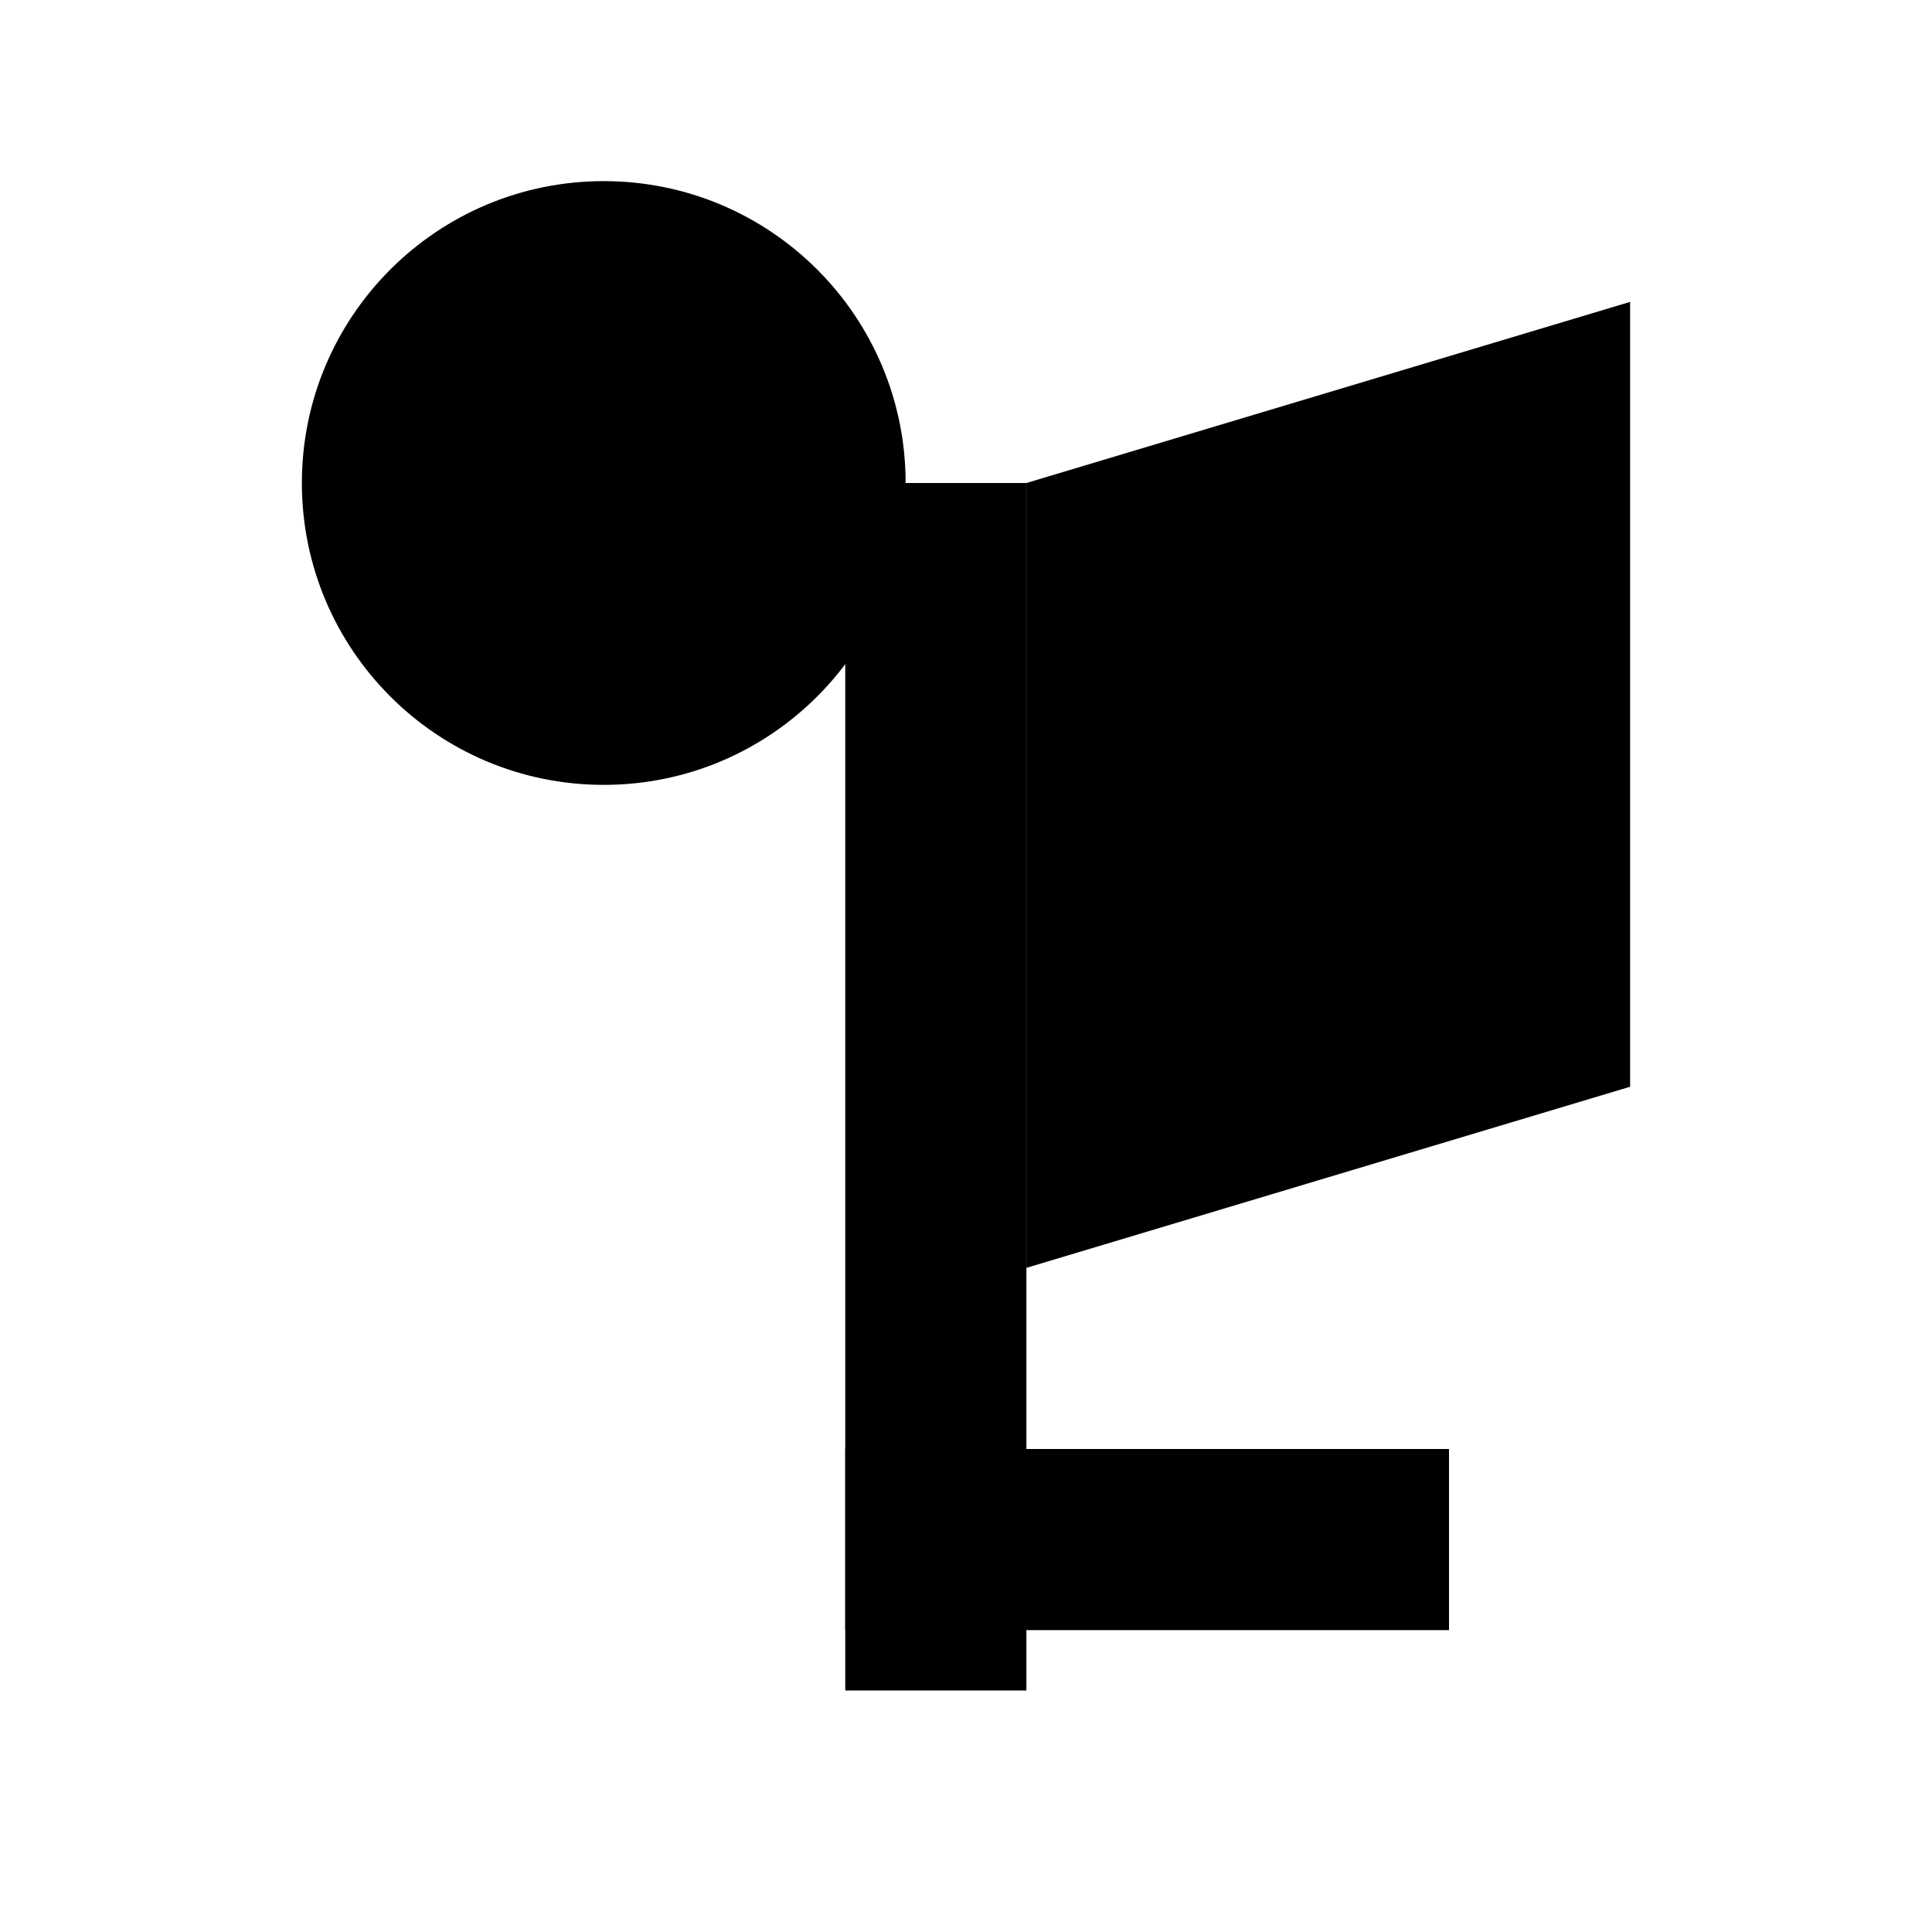
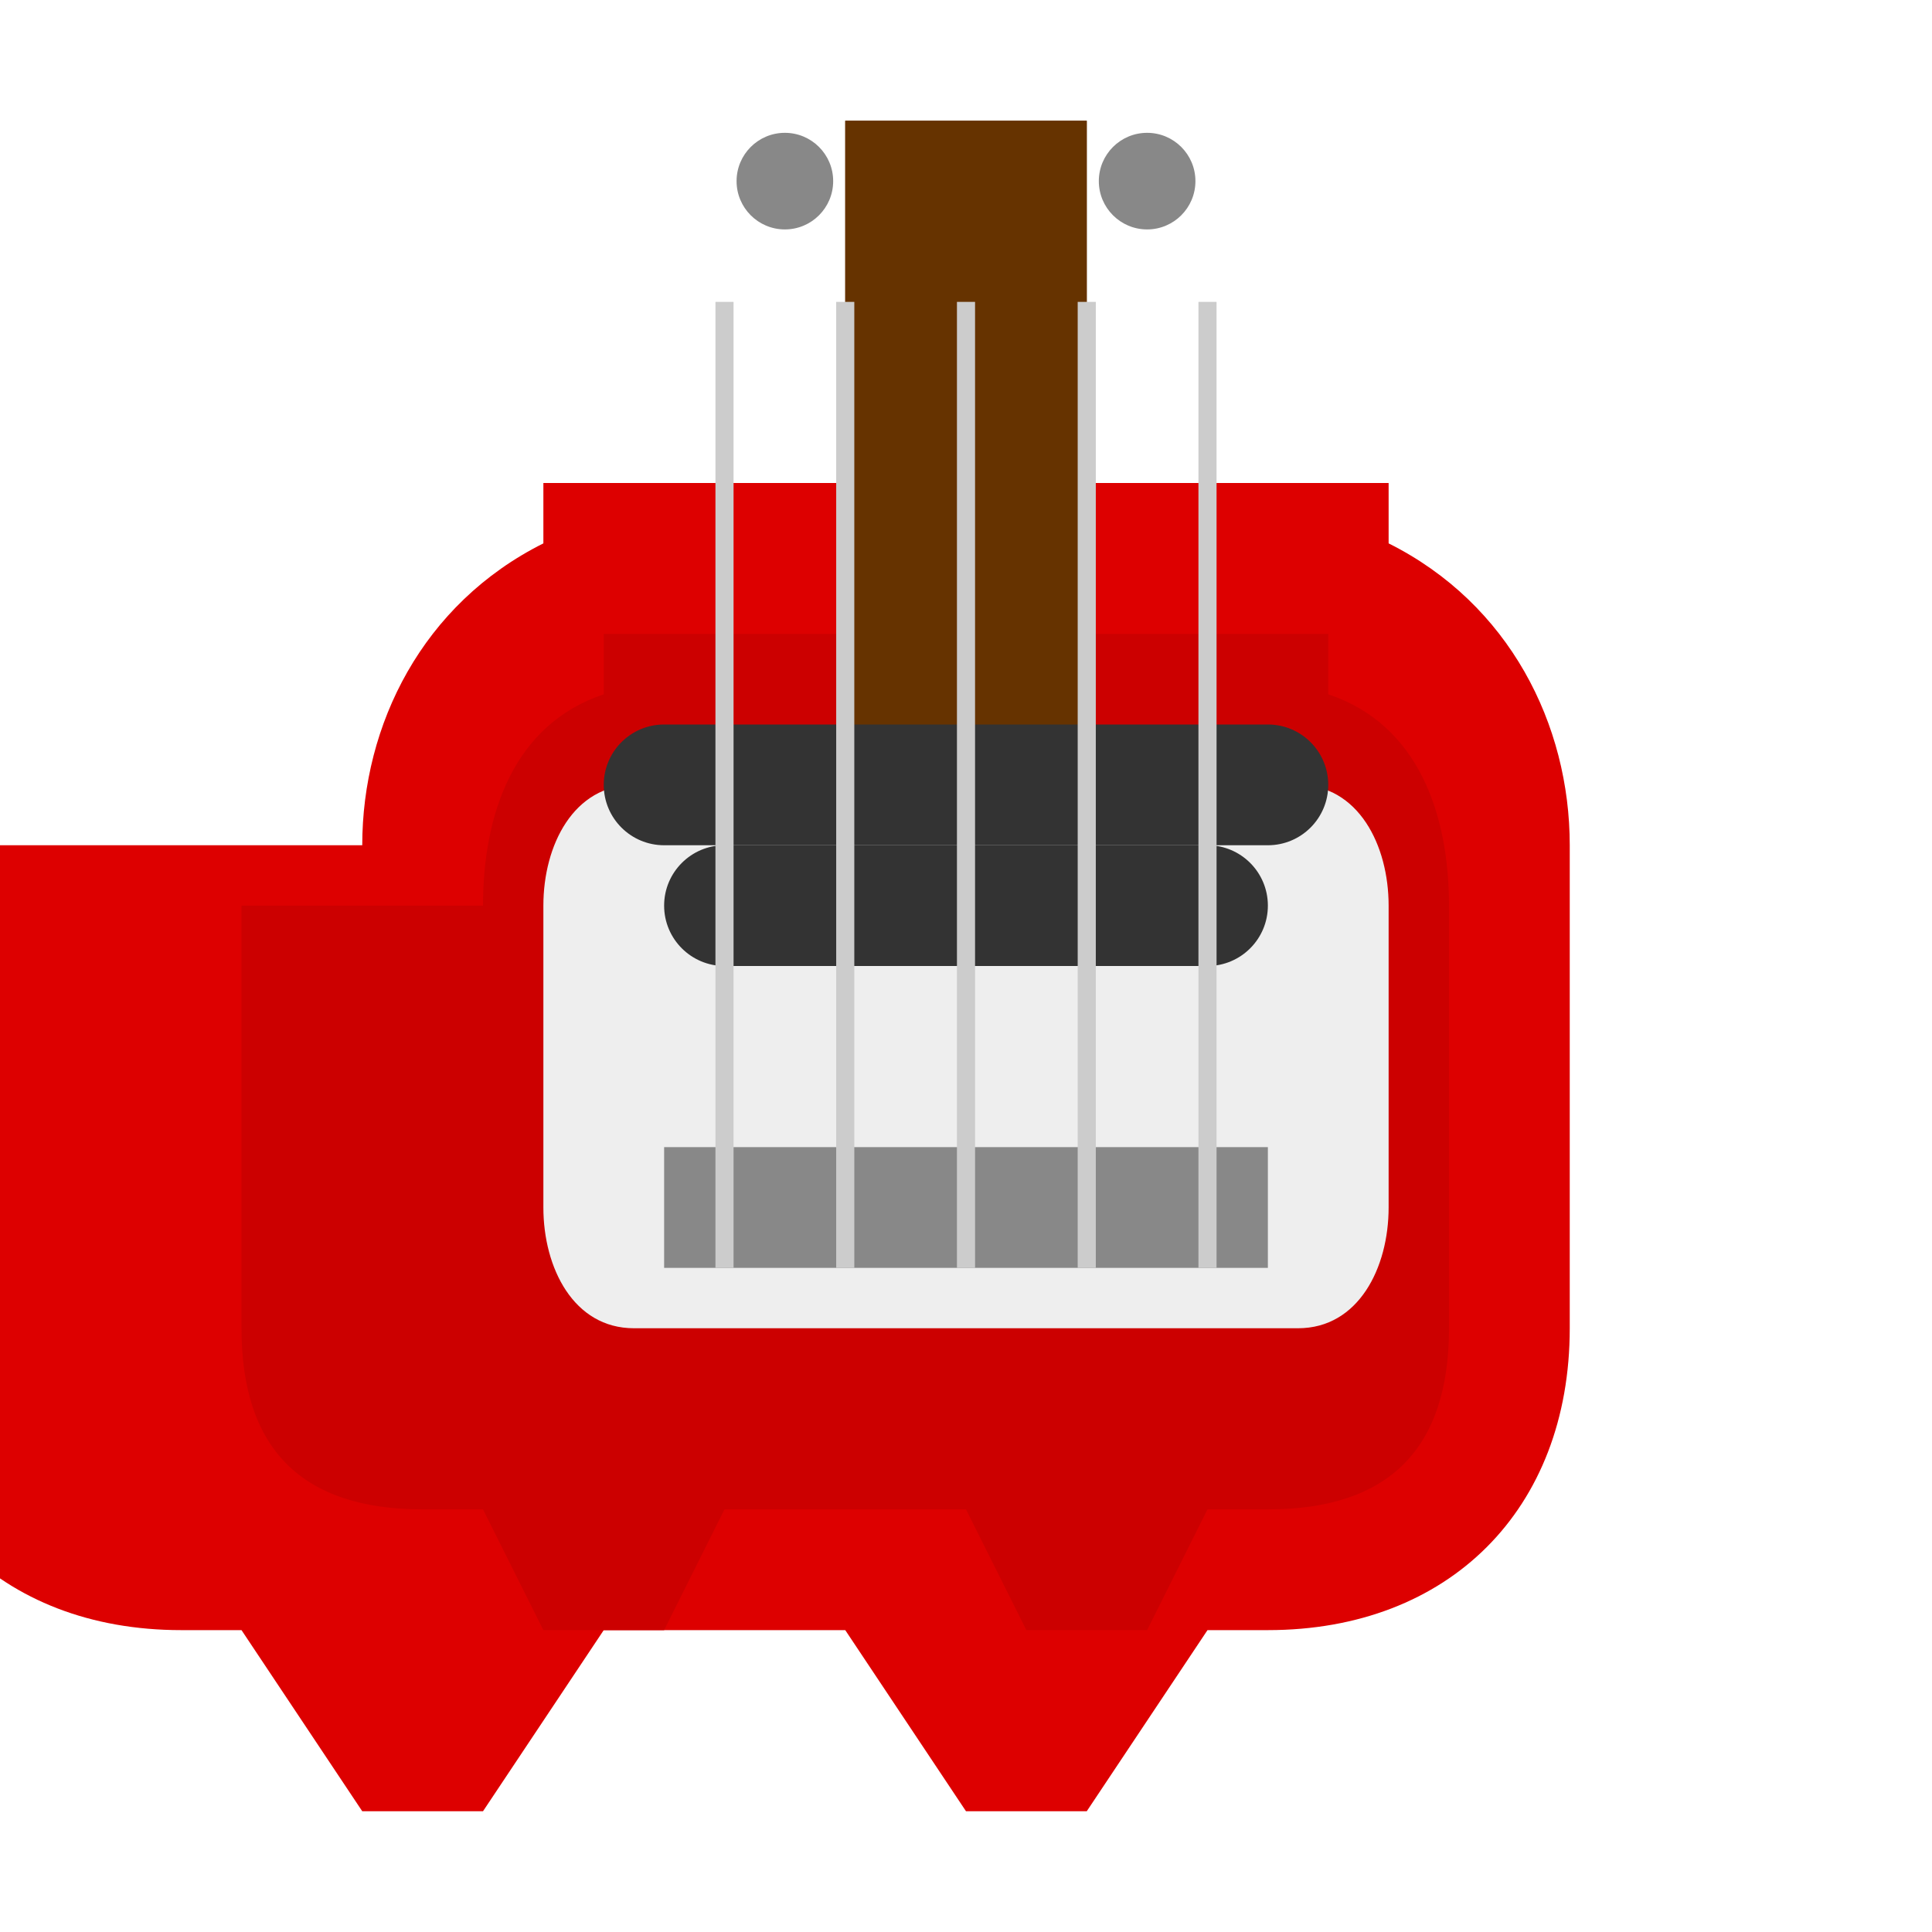
<svg xmlns="http://www.w3.org/2000/svg" width="32" height="32" viewBox="0 0 32 32">
-   <circle cx="10" cy="8" r="5" fill="#000" />
-   <rect x="14" y="8" width="3" height="20" fill="#000" />
-   <rect x="14" y="24" width="10" height="3" fill="#000" />
-   <path d="M17 8 L27 5 L27 18 L17 21 Z" fill="#000" />
+   <path fill="#D00" d="M6 14c0-2 1-4 3-5v-1h14v1c2 1 3 3 3 5v8c0 3-2 5-5 5h-1l-2 3h-2l-2-3h-4l-2 3h-2l-2-3h-1c-3 0-5-2-5-5v-8z" />
+   <path fill="#C00" d="M8 15c0-1.5 .5-3 2-3.5v-1h12v1c1.5 .5 2 2 2 3.5v7c0 2-1 3-3 3h-1l-1 2h-2l-1-2h-4l-1 2h-2l-1-2h-1c-2 0-3-1-3-3v-7z" />
+   <rect x="14" y="2" width="4" height="12" fill="#630" />
+   <path fill="#630" d="M14 2h4v3c0 1-1 1-2 1s-2 0-2-1z" />
+   <path fill="#EEE" d="M9 15c0-1 .5-2 1.5-2h11c1 0 1.5 1 1.5 2v5c0 1-.5 2-1.5 2H10.5c-1 0-1.5-1-1.5-2v-5z" />
+   <rect x="10" y="12" width="12" height="2" rx="1" fill="#333" />
+   <rect x="11" y="14" width="10" height="2" rx="1" fill="#333" />
+   <rect x="11" y="19" width="10" height="2" fill="#888" />
+   <line x1="12" y1="5" x2="12" y2="21" stroke="#CCC" stroke-width="0.3" />
+   <line x1="14" y1="5" x2="14" y2="21" stroke="#CCC" stroke-width="0.3" />
+   <line x1="16" y1="5" x2="16" y2="21" stroke="#CCC" stroke-width="0.3" />
+   <line x1="18" y1="5" x2="18" y2="21" stroke="#CCC" stroke-width="0.3" />
+   <line x1="20" y1="5" x2="20" y2="21" stroke="#CCC" stroke-width="0.3" />
+   <circle cx="13" cy="3" r="0.8" fill="#888" />
+   <circle cx="19" cy="3" r="0.8" fill="#888" />
</svg>
